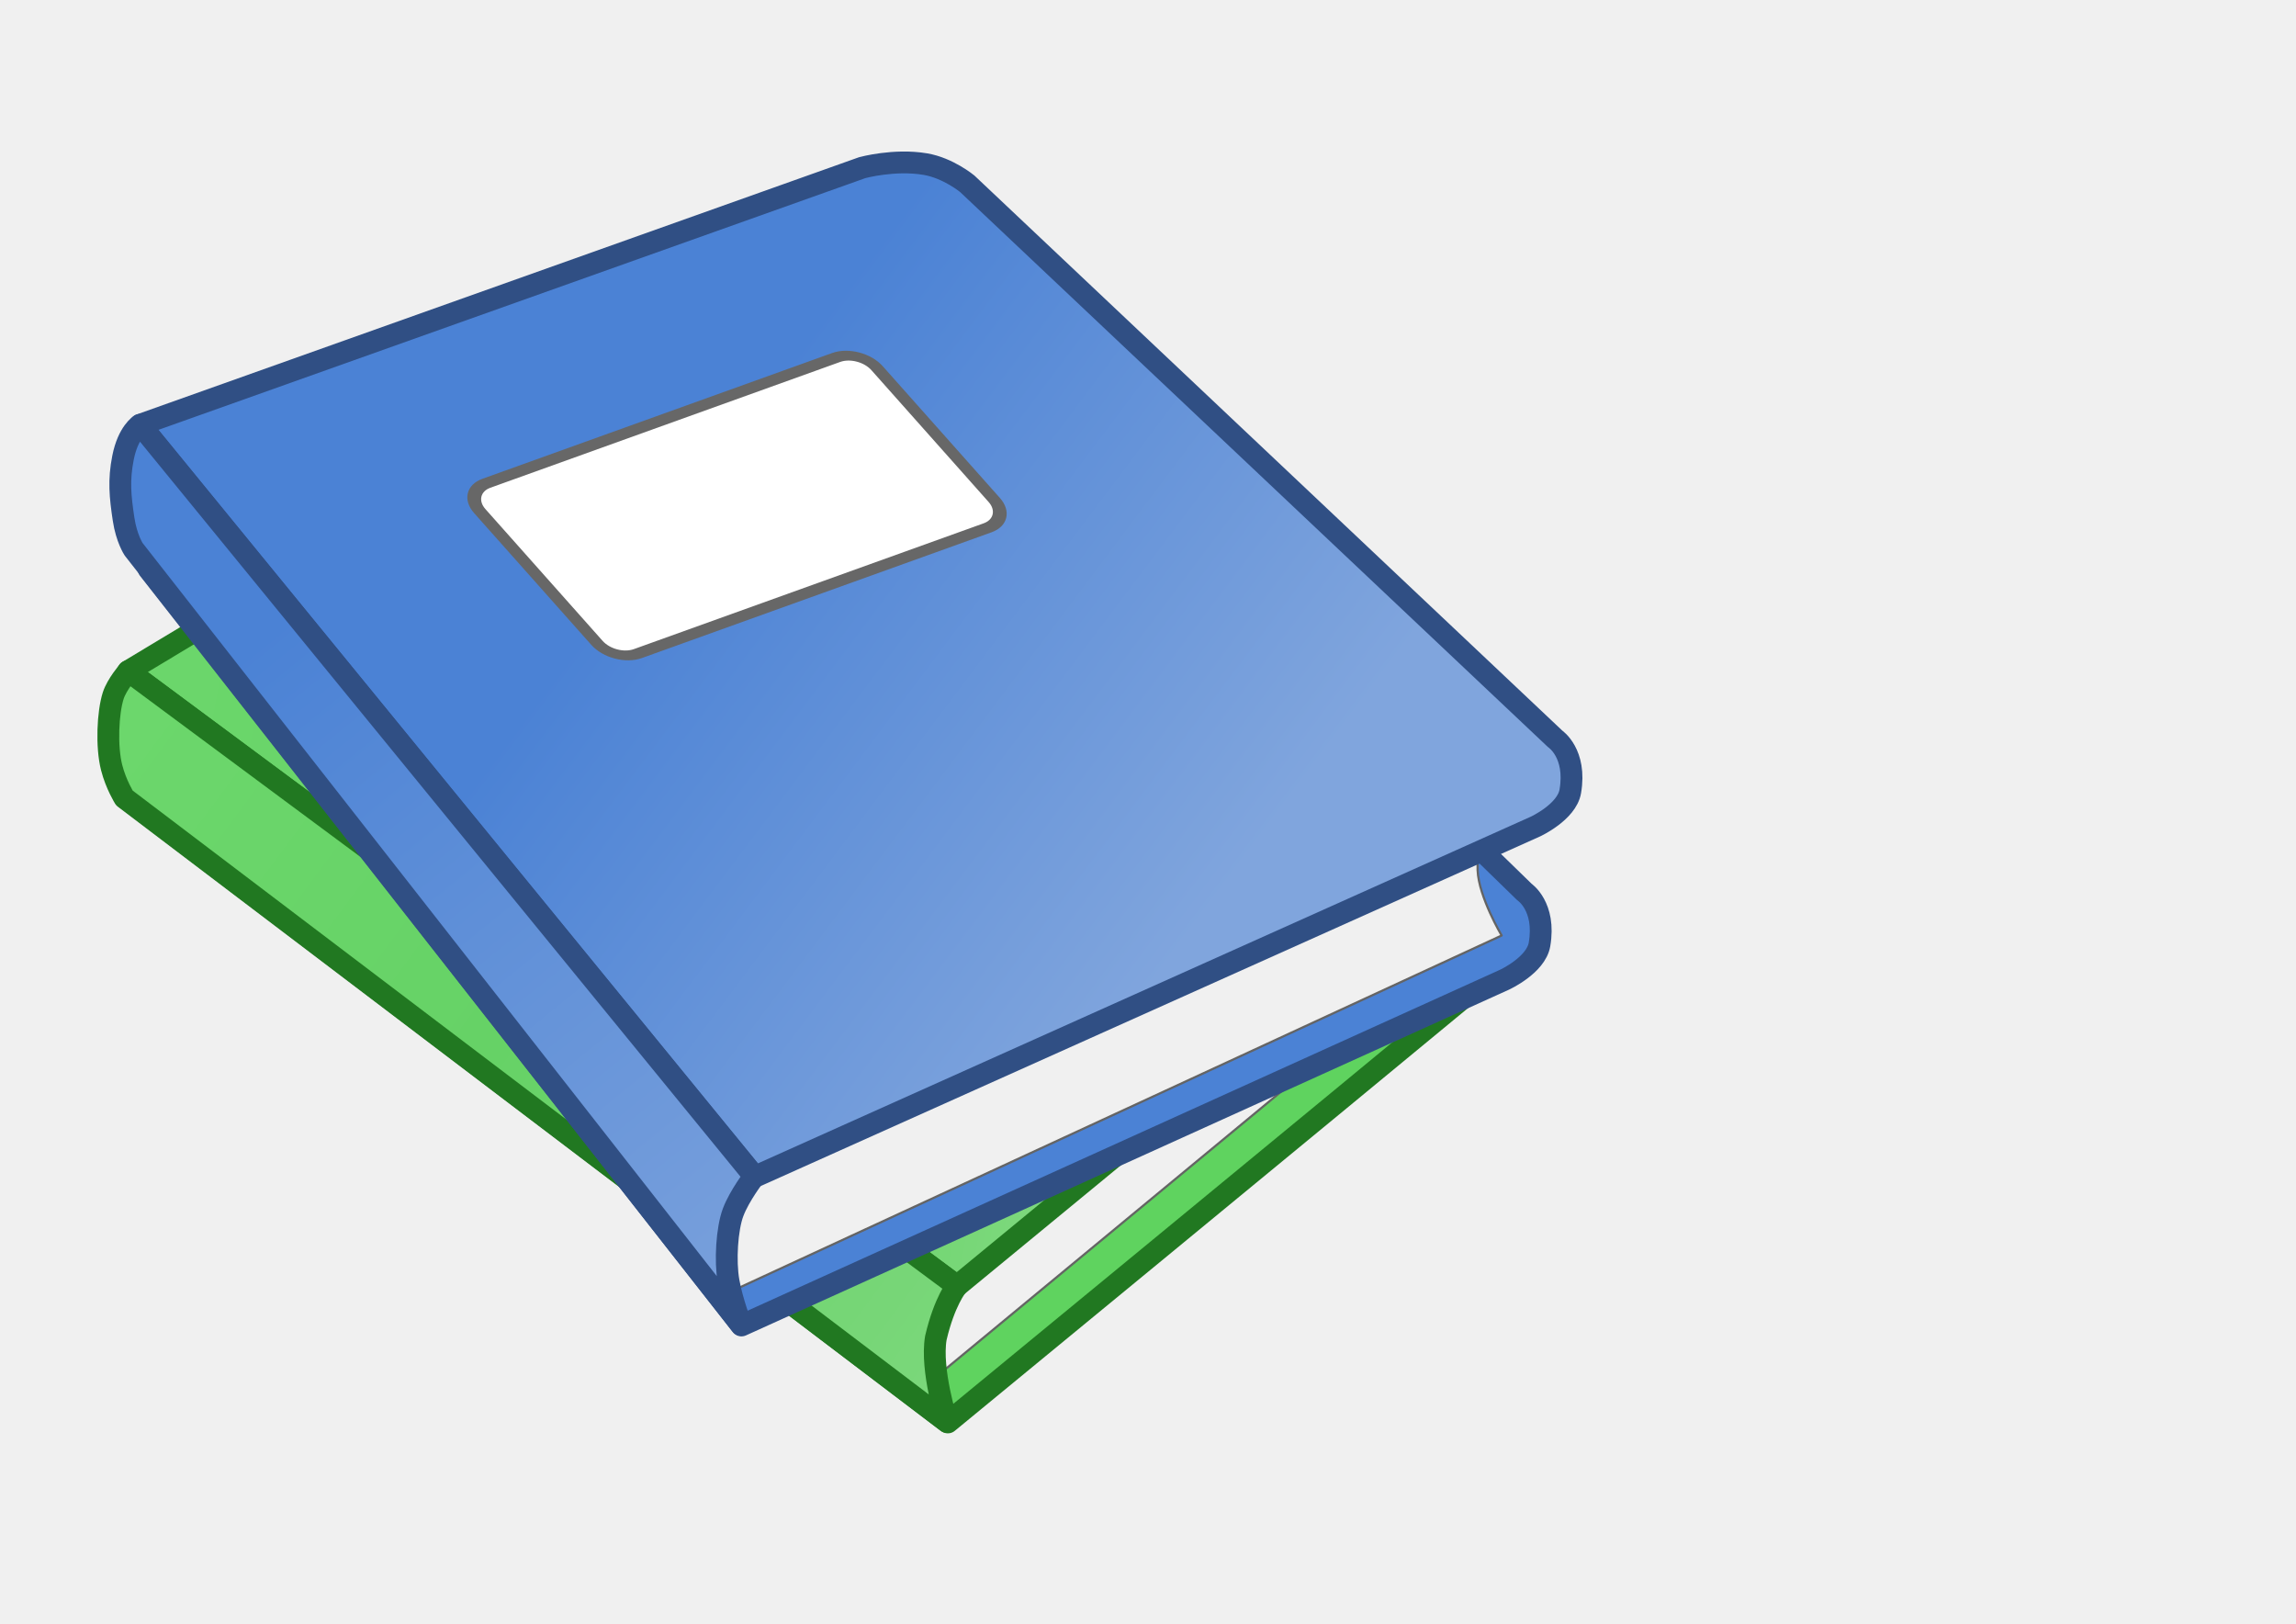
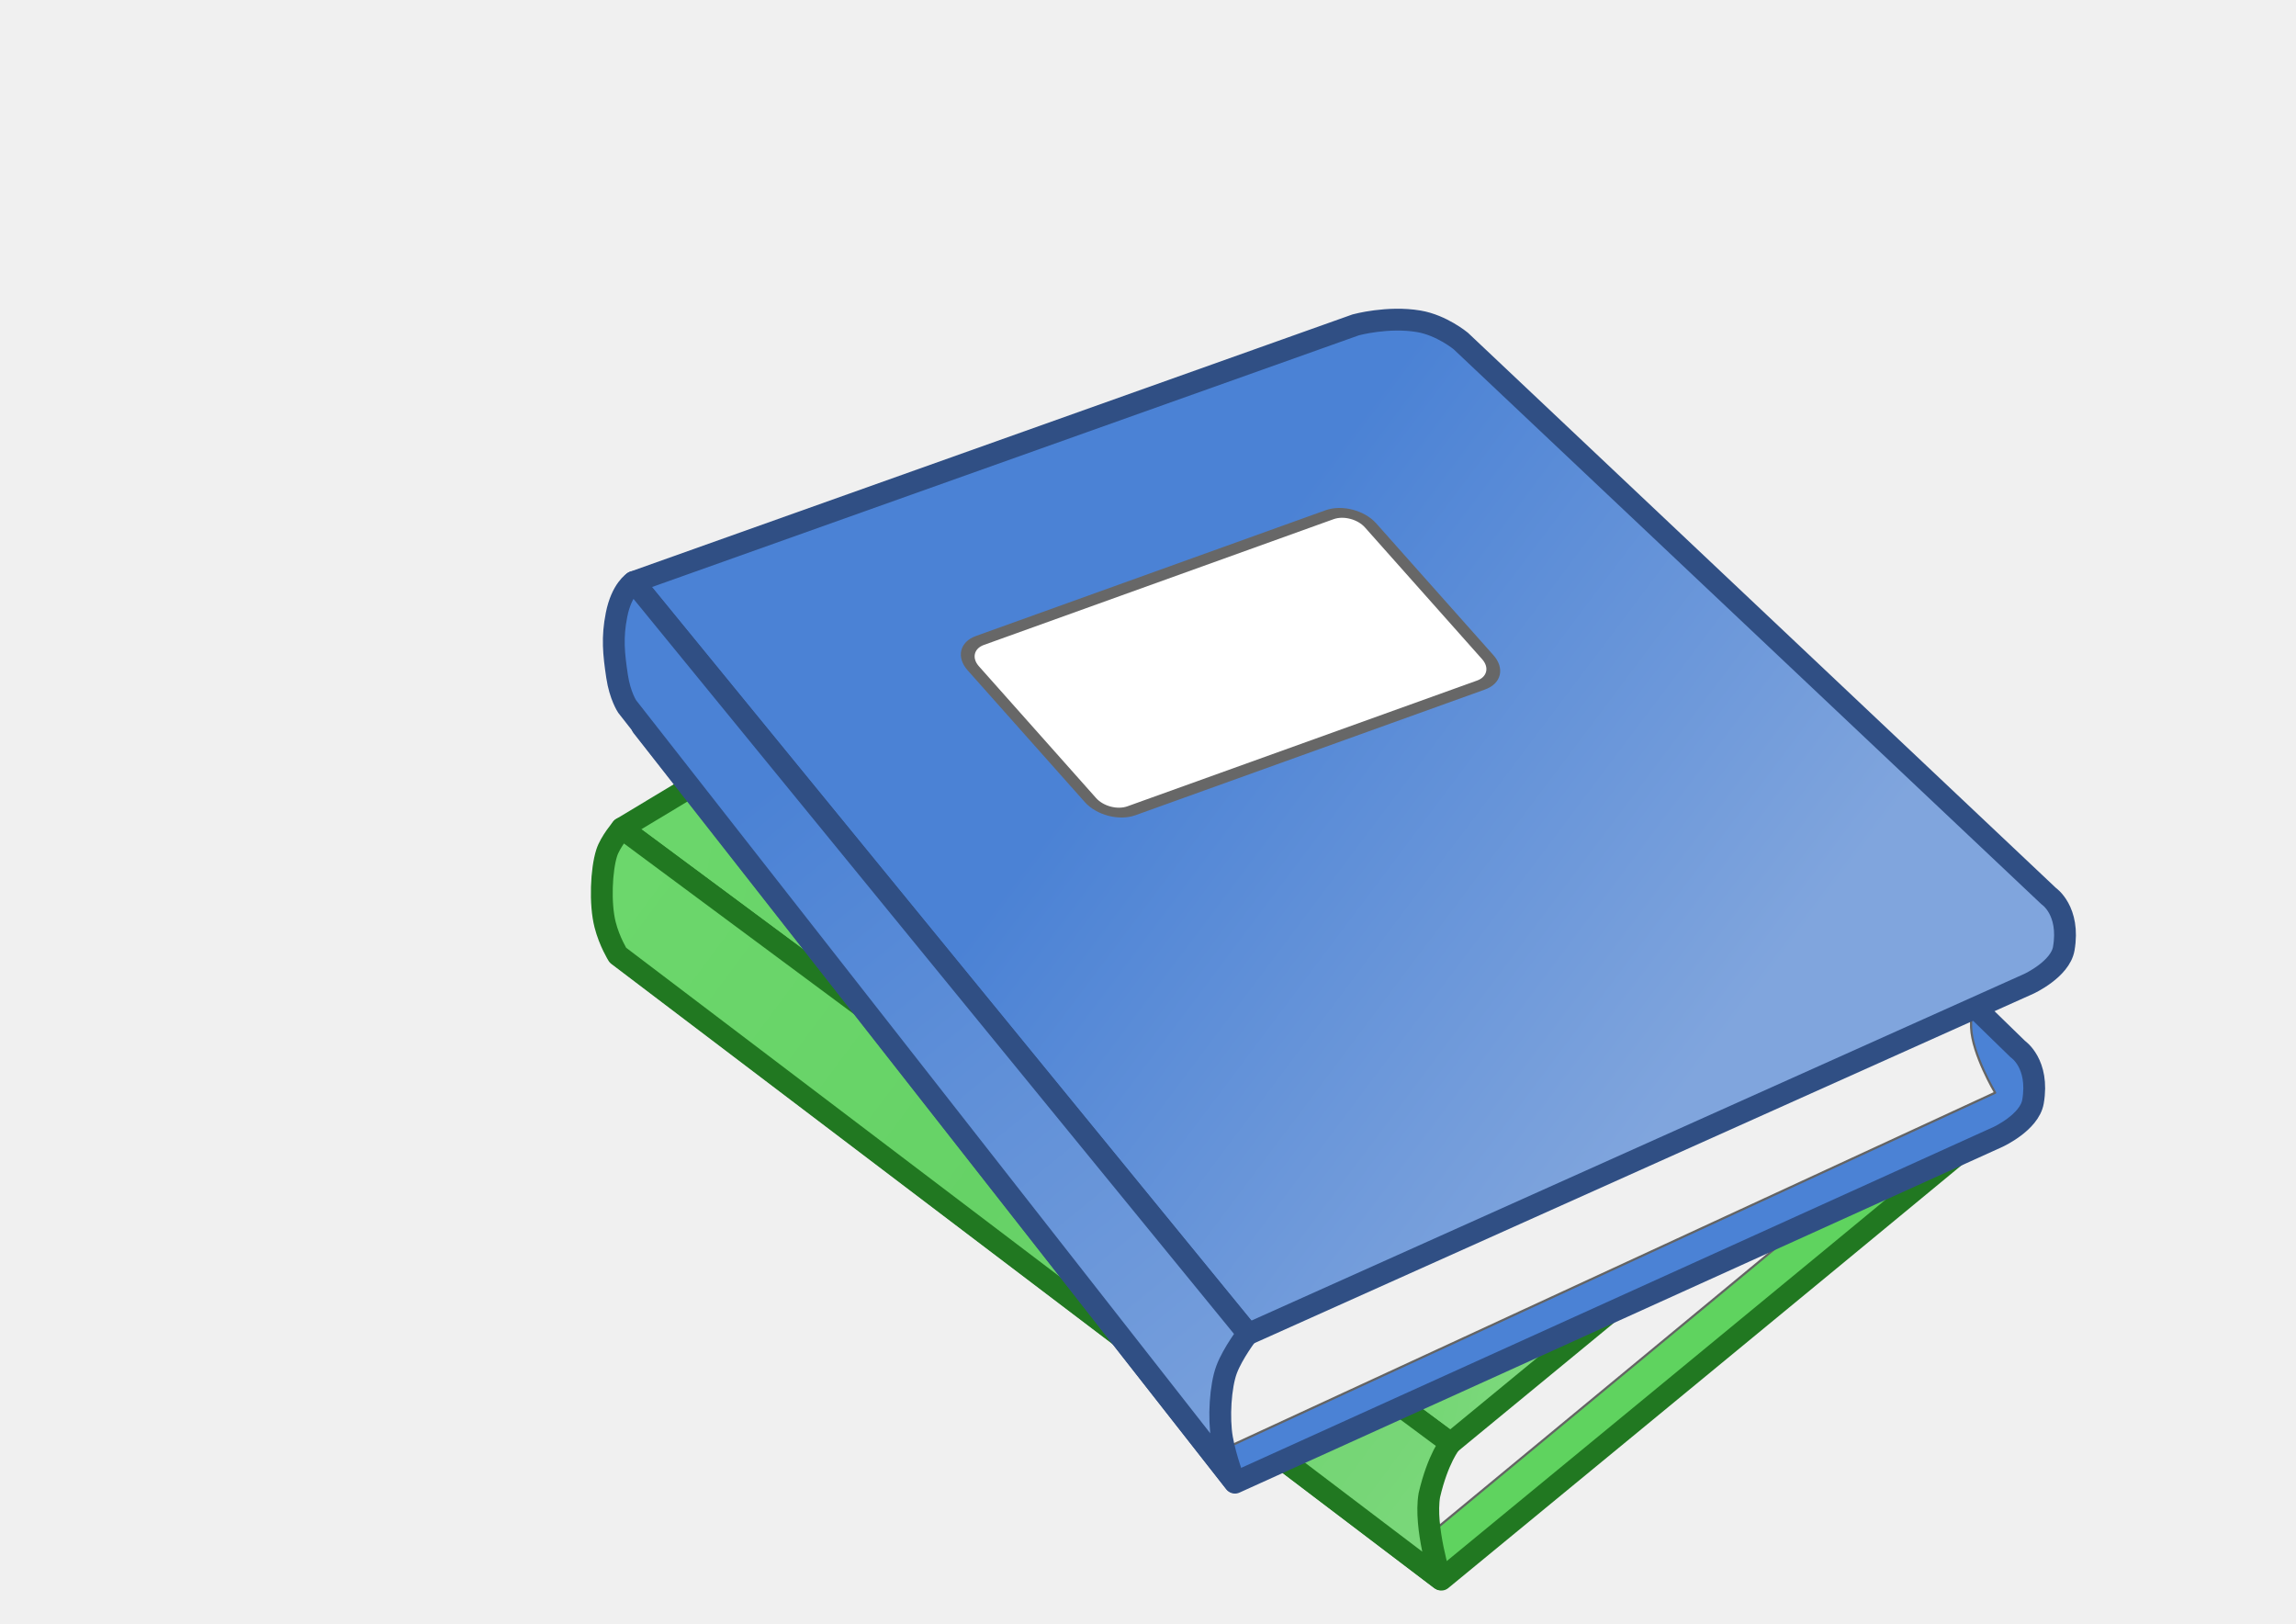
- <svg xmlns="http://www.w3.org/2000/svg" xmlns:xlink="http://www.w3.org/1999/xlink" id="svg2" viewBox="0 0 1052.4 744.09" version="1.1">
+ <svg xmlns="http://www.w3.org/2000/svg" xmlns:xlink="http://www.w3.org/1999/xlink" id="svg2" version="1.1" viewBox="0 0 1052.4 744.09">
  <defs id="defs4">
    <linearGradient id="linearGradient3981">
-       <stop id="stop3983" style="stop-color:#4b82d5" offset="0" />
-       <stop id="stop3985" style="stop-color:#80a5dd" offset="1" />
+       <stop id="stop3983" offset="0" style="stop-color:#4b82d5" />
+       <stop id="stop3985" offset="1" style="stop-color:#80a5dd" />
    </linearGradient>
-     <linearGradient id="linearGradient3916" y2="252.48" gradientUnits="userSpaceOnUse" x2="65.363" gradientTransform="translate(-54,18)" y1="393.03" x1="815.92">
-       <stop id="stop3927" style="stop-color:#abe6ab" offset="0" />
-       <stop id="stop3925" style="stop-color:#66d266" offset=".5" />
-       <stop id="stop3921" style="stop-color:#6cd76c" offset="1" />
+     <linearGradient gradientTransform="translate(-54,18)" gradientUnits="userSpaceOnUse" id="linearGradient3916" x1="815.92" x2="65.363" y1="393.03" y2="252.48">
+       <stop id="stop3927" offset="0" style="stop-color:#abe6ab" />
+       <stop id="stop3925" offset=".5" style="stop-color:#66d266" />
+       <stop id="stop3921" offset="1" style="stop-color:#6cd76c" />
    </linearGradient>
-     <linearGradient id="linearGradient3943" y2="318.36" gradientUnits="userSpaceOnUse" x2="104.71" gradientTransform="translate(-54,18)" y1="689.37" x1="603.98">
-       <stop id="stop3947" style="stop-color:#8edc8e" offset="0" />
-       <stop id="stop3949" style="stop-color:#7ad77a" offset=".232" />
-       <stop id="stop3951" style="stop-color:#66d266" offset=".633" />
-       <stop id="stop3953" style="stop-color:#6cd76c" offset="1" />
+     <linearGradient gradientTransform="translate(-54,18)" gradientUnits="userSpaceOnUse" id="linearGradient3943" x1="603.98" x2="104.71" y1="689.37" y2="318.36">
+       <stop id="stop3947" offset="0" style="stop-color:#8edc8e" />
+       <stop id="stop3949" offset=".232" style="stop-color:#7ad77a" />
+       <stop id="stop3951" offset=".633" style="stop-color:#66d266" />
+       <stop id="stop3953" offset="1" style="stop-color:#6cd76c" />
    </linearGradient>
-     <linearGradient id="linearGradient3987" y2="413.47" xlink:href="#linearGradient3981" gradientUnits="userSpaceOnUse" x2="610.08" gradientTransform="translate(-72.063 25.903)" y1="229.87" x1="365.71" />
-     <linearGradient id="linearGradient3995" y2="603.31" xlink:href="#linearGradient3981" gradientUnits="userSpaceOnUse" x2="463.8" gradientTransform="translate(-72.063 25.903)" y1="267.24" x1="191.36" />
+     <linearGradient gradientTransform="translate(-72.063 25.903)" gradientUnits="userSpaceOnUse" id="linearGradient3987" x1="365.71" x2="610.08" xlink:href="#linearGradient3981" y1="229.87" y2="413.47" />
+     <linearGradient gradientTransform="translate(-72.063 25.903)" gradientUnits="userSpaceOnUse" id="linearGradient3995" x1="191.36" x2="463.8" xlink:href="#linearGradient3981" y1="267.24" y2="603.31" />
  </defs>
-   <g id="layer3">
-     <g id="g4272">
-       <path id="path3908" d="m323.95 203.84-266.62 161.79 377.13 286.25s170.95-140.53 251.85-207.44c0 0 12.091-10.178 11.15-19.77-1.73-17.64-13.016-21.365-13.016-21.365l-316.13-202.15s-10.304-4.675-20.937-3.609c-14.33 1.437-23.418 6.301-23.418 6.301z" style="stroke-linejoin:round;stroke:#217821;stroke-linecap:round;stroke-width:10;fill:#5fd35f" />
-       <path id="path3955" d="m680.02 423.58-256.97 212.39-8.614-22.172 4.471-32.7 246.59-201.63s-2.257 13.943 1.114 26.492c3.372 12.55 13.408 17.626 13.408 17.626z" style="stroke-linejoin:round;stroke:#646464;fill:#f0f0f0" />
-       <path id="path3904" style="stroke-linejoin:round;stroke:#217821;stroke-linecap:round;stroke-width:10;fill:url(#linearGradient3916)" d="m304.28 159.84-245.53 147.75 379.88 281.81 238.01-195.87s12.091-10.178 11.15-19.77c-1.73-17.64-13.016-21.365-13.016-21.365l-322.14-198.15s-10.304-4.675-20.937-3.609c-14.33 1.437-27.411 9.205-27.411 9.205z" />
-       <path id="path3935" d="m58.813 307.56s-5.278 6.135-6.914 11.232c-2.475 7.71-3.194 23.309-0.736 32.947 1.991 7.808 5.849 13.954 5.849 13.954l377.07 285.98s-7.626-23.835-5.119-38.523c3.912-16.8 9.693-23.807 9.693-23.807z" style="stroke-linejoin:round;stroke:#217821;stroke-linecap:round;stroke-width:10;fill:url(#linearGradient3943)" />
+   <g transform="translate(526.2, 372.045)">
+     <g transform="translate(-300, -300)">
+       <g id="centered-group">
+         <g id="layer3">
+           <g id="g4272">
+             <path d="m323.95 203.84-266.62 161.79 377.13 286.25s170.95-140.53 251.85-207.44c0 0 12.091-10.178 11.15-19.77-1.73-17.64-13.016-21.365-13.016-21.365l-316.13-202.15s-10.304-4.675-20.937-3.609c-14.33 1.437-23.418 6.301-23.418 6.301z" id="path3908" style="stroke-linejoin:round;stroke:#217821;stroke-linecap:round;stroke-width:10;fill:#5fd35f" />
+             <path d="m680.02 423.58-256.97 212.39-8.614-22.172 4.471-32.7 246.59-201.63s-2.257 13.943 1.114 26.492c3.372 12.55 13.408 17.626 13.408 17.626z" id="path3955" style="stroke-linejoin:round;stroke:#646464;fill:#f0f0f0" />
+             <path d="m304.28 159.84-245.53 147.75 379.88 281.81 238.01-195.87s12.091-10.178 11.15-19.77c-1.73-17.64-13.016-21.365-13.016-21.365l-322.14-198.15s-10.304-4.675-20.937-3.609c-14.33 1.437-27.411 9.205-27.411 9.205z" id="path3904" style="stroke-linejoin:round;stroke:#217821;stroke-linecap:round;stroke-width:10;fill:url(#linearGradient3916)" />
+             <path d="m58.813 307.56s-5.278 6.135-6.914 11.232c-2.475 7.71-3.194 23.309-0.736 32.947 1.991 7.808 5.849 13.954 5.849 13.954l377.07 285.98s-7.626-23.835-5.119-38.523c3.912-16.8 9.693-23.807 9.693-23.807z" id="path3935" style="stroke-linejoin:round;stroke:#217821;stroke-linecap:round;stroke-width:10;fill:url(#linearGradient3943)" />
+           </g>
+         </g>
+         <g id="layer9">
+           <rect height="110.42" id="rect4356" rx="10.171" ry="12.49" style="fill-rule:evenodd;stroke:#676767;stroke-width:5.286;fill:#ffffff" transform="matrix(.86006 -.51019 .81729 .57622 0 0)" width="169.87" x="-158.37" y="402.48" />
+         </g>
+         <g id="layer2">
+           <g id="g4266">
+             <path d="m387.14 144.98-319.01 115.85 271.73 346.61 349.8-158.48s14.354-6.614 15.986-16.113c3.002-17.468-6.895-24.048-6.895-24.048l-263.5-256.42s-8.699-7.236-19.234-9.023c-14.199-2.408-28.87 1.62-28.87 1.62z" id="path3957" style="stroke-linejoin:round;stroke:#304f84;stroke-linecap:round;stroke-width:10;fill:#4b82d5" />
+             <path d="m688.3 428.73-355.23 164.04-11.974-26.743 8.382-37.519 353.24-158.46s-5.9 16.595-5.434 28.769c0.466 12.174 11.018 29.91 11.018 29.91z" id="path3961" style="stroke-linejoin:round;stroke:#646464;stroke-linecap:round;stroke-width:1px;fill:#f0f0f0" />
+             <path d="m395.25 76.823-331.01 117.85 281.74 344.61 357.79-160.48s14.354-6.614 15.986-16.113c3.002-17.468-6.895-24.048-6.895-24.048l-269.5-254.41s-8.699-7.236-19.234-9.023c-14.199-2.408-28.87 1.62-28.87 1.62z" id="path3085" style="stroke-linejoin:round;stroke:#304f84;stroke-linecap:round;stroke-width:10;fill:url(#linearGradient3987)" />
+             <path d="m64.283 194.66s-5.561 3.305-7.893 15.084c-2.057 10.391-1.305 17.722 0.255 28.174 1.331 8.917 4.633 13.827 4.633 13.827l278.41 355.41s-4.089-10.606-5.745-19.904-0.772-24.13 2.117-31.738c2.889-7.608 9.674-16.411 9.674-16.411z" id="path3959" style="stroke-linejoin:round;stroke:#304f84;stroke-linecap:round;stroke-width:10;fill:url(#linearGradient3995)" />
+           </g>
+         </g>
+         <g id="layer8">
+           <rect height="104.46" id="rect4358" rx="11.588" ry="11.816" style="fill-rule:evenodd;stroke:#676767;stroke-width:5.488;fill:#ffffff" transform="matrix(.94101 -.33838 .66457 .74722 0 0)" width="193.53" x="9.333" y="305.87" />
+         </g>
+       </g>
    </g>
  </g>
-   <g id="layer9">
-     <rect id="rect4356" ry="12.49" style="fill-rule:evenodd;stroke:#676767;stroke-width:5.286;fill:#ffffff" rx="10.171" transform="matrix(.86006 -.51019 .81729 .57622 0 0)" height="110.42" width="169.87" y="402.48" x="-158.37" />
-   </g>
-   <g id="layer2">
-     <g id="g4266">
-       <path id="path3957" style="stroke-linejoin:round;stroke:#304f84;stroke-linecap:round;stroke-width:10;fill:#4b82d5" d="m387.14 144.98-319.01 115.85 271.73 346.61 349.8-158.48s14.354-6.614 15.986-16.113c3.002-17.468-6.895-24.048-6.895-24.048l-263.5-256.42s-8.699-7.236-19.234-9.023c-14.199-2.408-28.87 1.62-28.87 1.62z" />
-       <path id="path3961" d="m688.3 428.73-355.23 164.04-11.974-26.743 8.382-37.519 353.24-158.46s-5.9 16.595-5.434 28.769c0.466 12.174 11.018 29.91 11.018 29.91z" style="stroke-linejoin:round;stroke:#646464;stroke-linecap:round;stroke-width:1px;fill:#f0f0f0" />
-       <path id="path3085" d="m395.25 76.823-331.01 117.85 281.74 344.61 357.79-160.48s14.354-6.614 15.986-16.113c3.002-17.468-6.895-24.048-6.895-24.048l-269.5-254.41s-8.699-7.236-19.234-9.023c-14.199-2.408-28.87 1.62-28.87 1.62z" style="stroke-linejoin:round;stroke:#304f84;stroke-linecap:round;stroke-width:10;fill:url(#linearGradient3987)" />
-       <path id="path3959" d="m64.283 194.66s-5.561 3.305-7.893 15.084c-2.057 10.391-1.305 17.722 0.255 28.174 1.331 8.917 4.633 13.827 4.633 13.827l278.41 355.41s-4.089-10.606-5.745-19.904-0.772-24.13 2.117-31.738c2.889-7.608 9.674-16.411 9.674-16.411z" style="stroke-linejoin:round;stroke:#304f84;stroke-linecap:round;stroke-width:10;fill:url(#linearGradient3995)" />
-     </g>
-   </g>
-   <g id="layer8">
-     <rect id="rect4358" style="fill-rule:evenodd;stroke:#676767;stroke-width:5.488;fill:#ffffff" transform="matrix(.94101 -.33838 .66457 .74722 0 0)" rx="11.588" ry="11.816" height="104.46" width="193.53" y="305.87" x="9.333" />
-   </g>
</svg>
